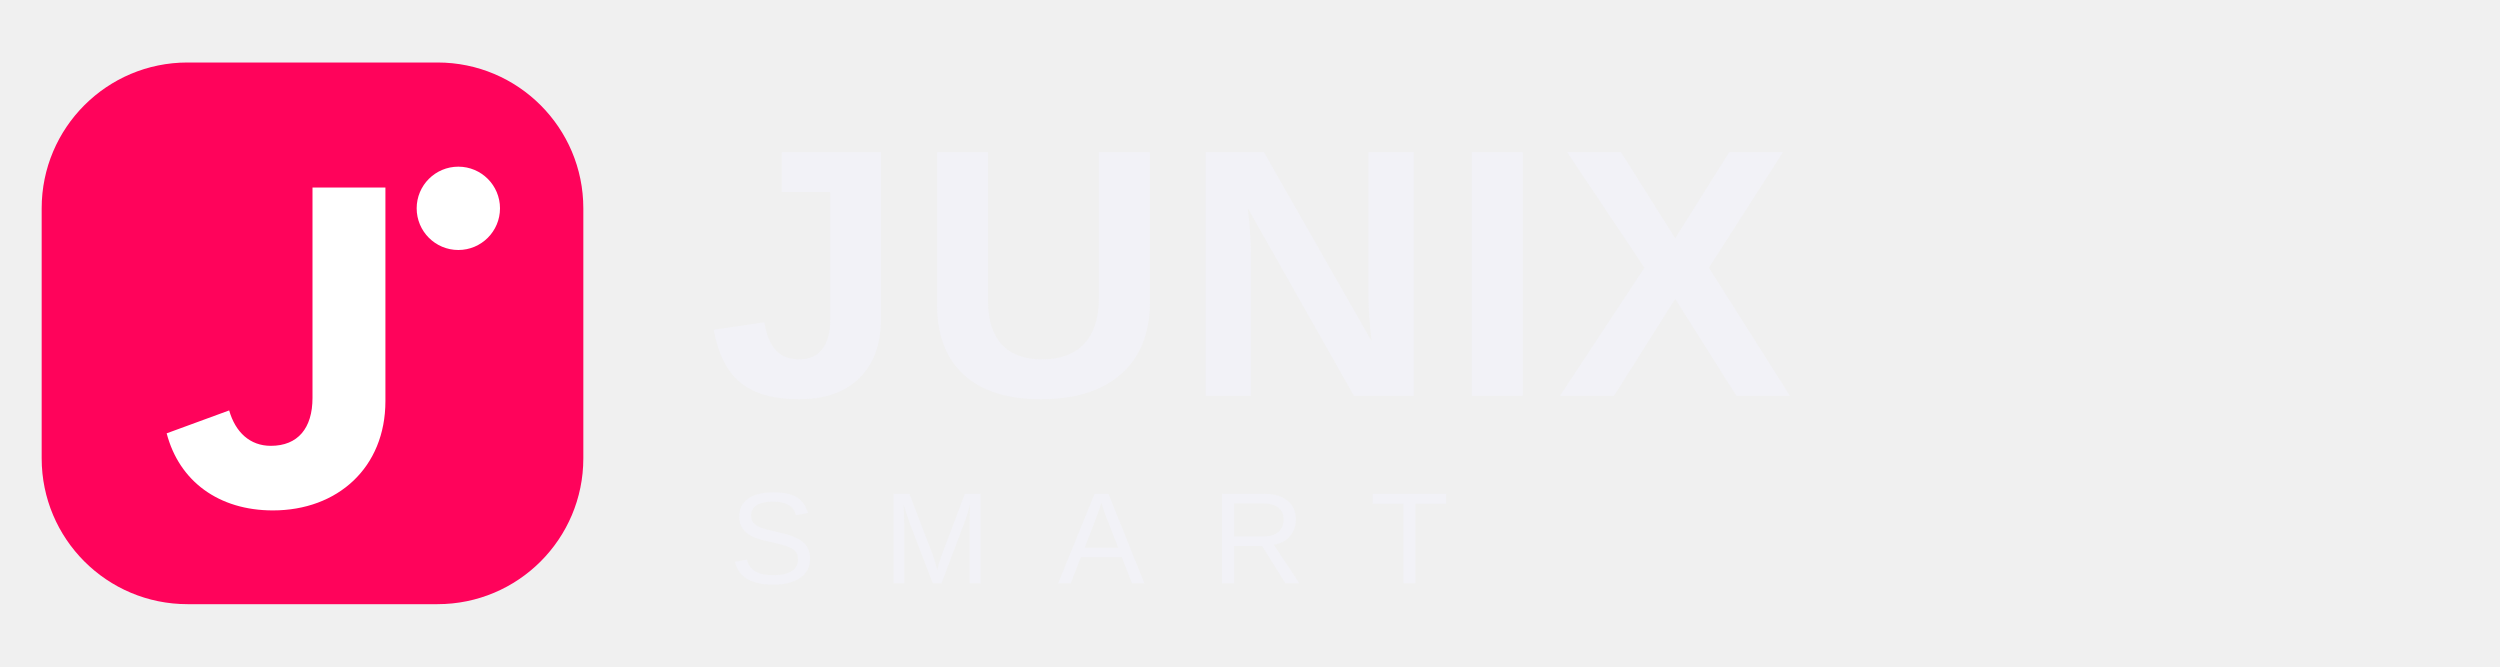
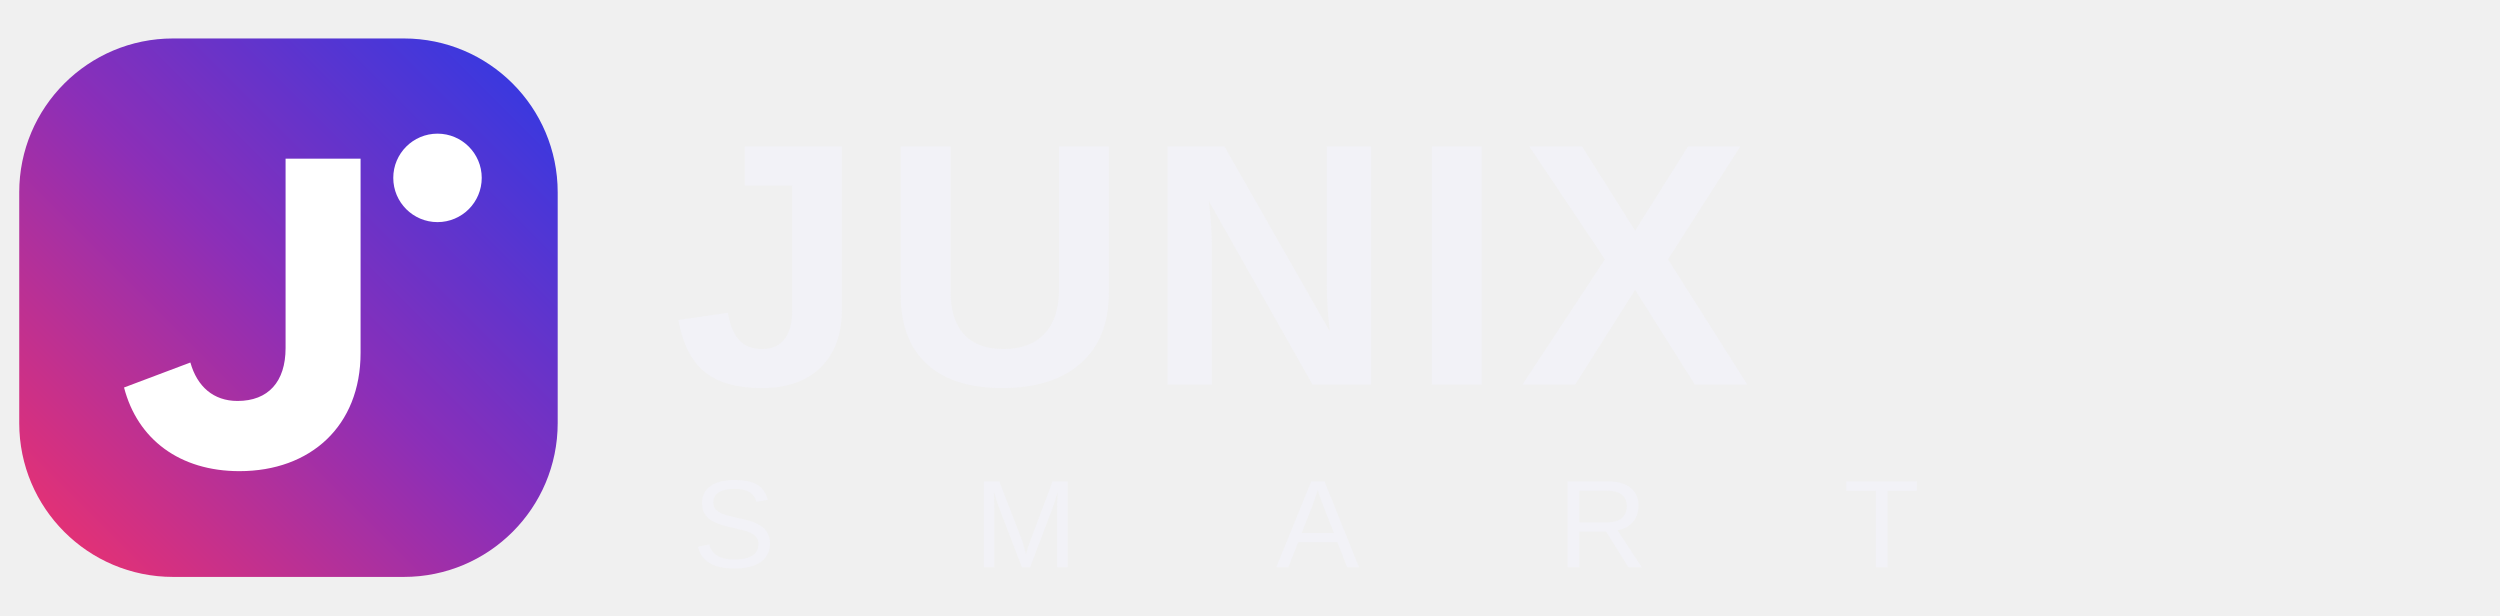
- <svg xmlns="http://www.w3.org/2000/svg" viewBox="0 0 240 64" role="img" aria-label="JUNIX SMART">
-   <g transform="translate(4 6)">
-     <rect x="0" y="0" width="52" height="52" rx="14" fill="#ff035b" />
-     <path d="M33 12v20.5c0 6.4-4.6 10.5-10.8 10.5-5.2 0-9-2.8-10.2-7.4l6-2.2c.6 2.1 2 3.4 4 3.4 2.6 0 4-1.7 4-4.6V12z" fill="#fff" />
-     <circle cx="40" cy="14" r="4" fill="#fff" />
+ <svg xmlns="http://www.w3.org/2000/svg" viewBox="0 0 260 64" role="img" aria-label="JUNIX SMART">
+   <g transform="translate(2 4)">
+     <defs>
+       <linearGradient id="jg" x1="0" y1="1" x2="1" y2="0">
+         <stop offset="0" stop-color="#f2316a" />
+         <stop offset="0.5" stop-color="#8b2fb8" />
+         <stop offset="1" stop-color="#2b3ae6" />
+       </linearGradient>
+     </defs>
+     <rect x="0" y="0" width="56" height="56" rx="16" fill="url(#jg)" />
+     <path d="M35.5 12.5v20.2c0 7.6-5.2 12.3-12.6 12.3-6.2 0-10.6-3.3-12-8.7l6.9-2.6c.7 2.5 2.4 4 4.9 4 3.2 0 5-2 5-5.5V12.5z" fill="#fff" />
+     <circle cx="43.5" cy="14.5" r="4.6" fill="#fff" />
  </g>
-   <text x="68" y="38" font-family="'Work Sans','Helvetica Neue',Arial,sans-serif" font-size="34" font-weight="700" letter-spacing="1" fill="#f2f2f7">JUNIX</text>
-   <text x="70" y="56" font-family="'Work Sans','Helvetica Neue',Arial,sans-serif" font-size="12.5" font-weight="500" letter-spacing="6.4" fill="#f2f2f7">SMART</text>
+   <text x="70" y="40" font-family="'Arial Black','Helvetica Neue',Arial,sans-serif" font-size="36" font-weight="900" letter-spacing="1.5" fill="#f2f2f7">JUNIX</text>
+   <text x="72" y="59" font-family="'Helvetica Neue',Arial,sans-serif" font-size="13" font-weight="500" letter-spacing="20.6" fill="#f2f2f7">SMART</text>
</svg>
